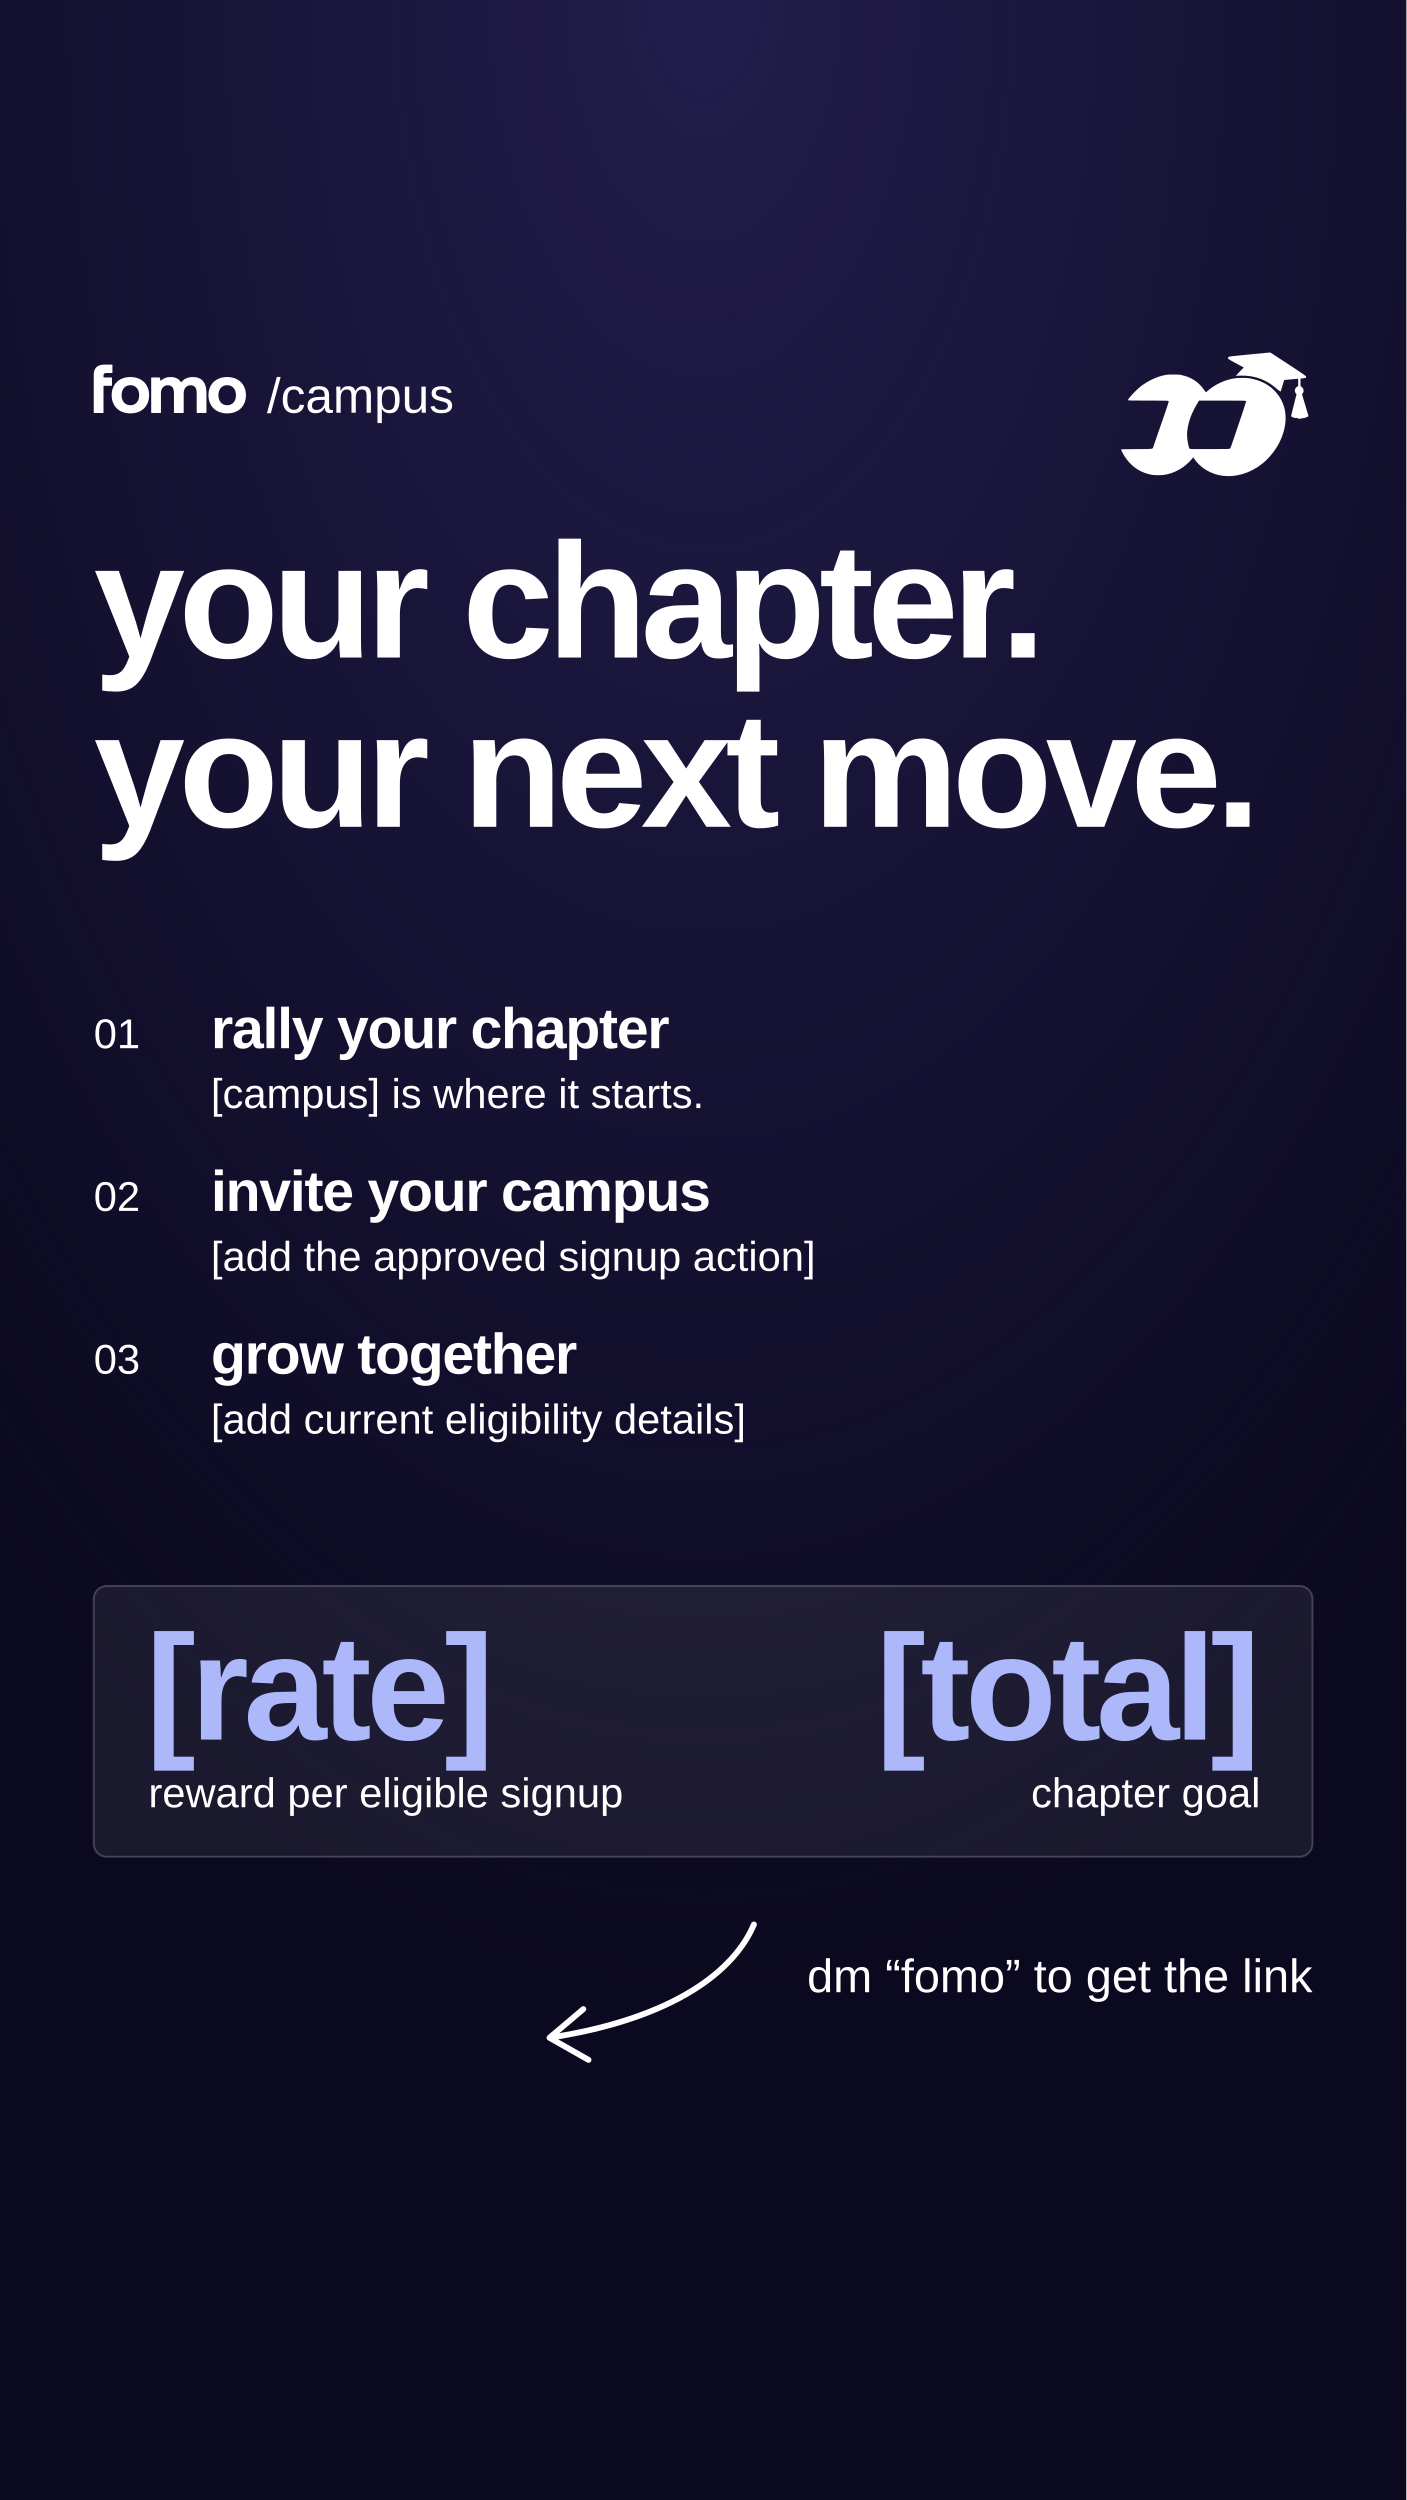
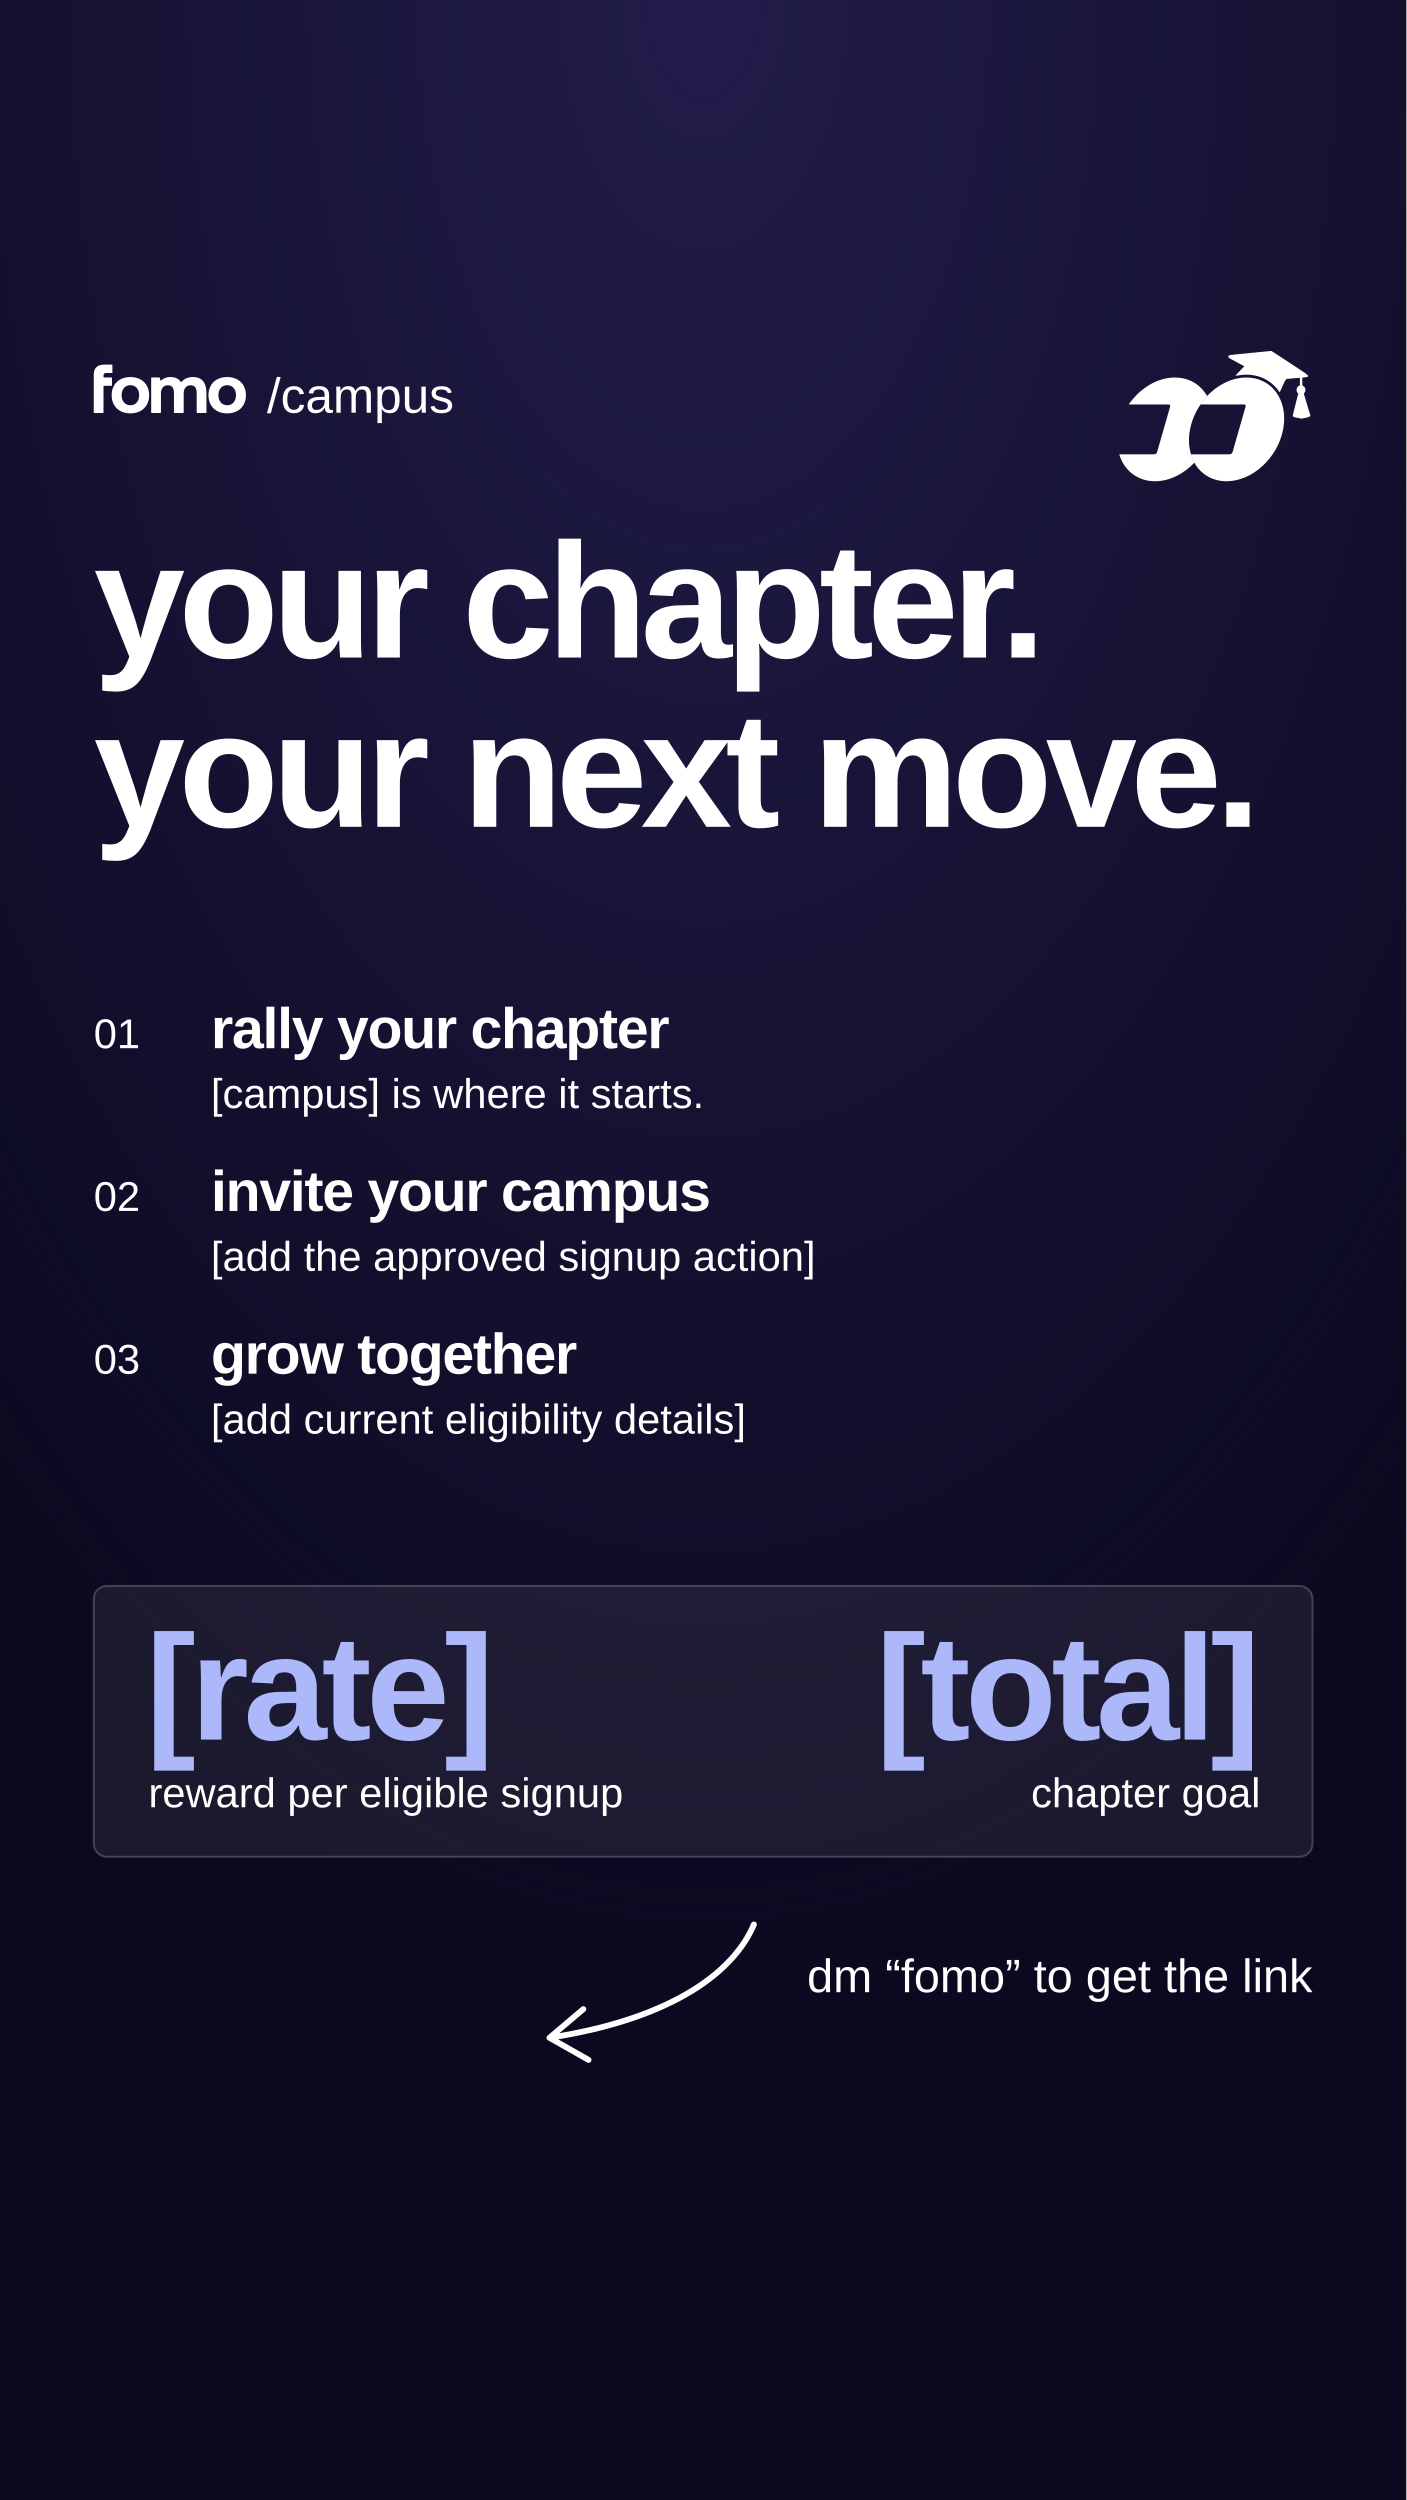
<svg xmlns="http://www.w3.org/2000/svg" xmlns:xlink="http://www.w3.org/1999/xlink" width="1080" height="1920" viewBox="0 0 1080 1920" role="img" aria-labelledby="title description">
  <defs>
    <style>text{font-family:Aeonik,Arial,sans-serif}</style>
-     <symbol id="fomo-campus-mark" viewBox="0 0 620 415">
-       <g fill="currentColor" fill-rule="evenodd" transform="translate(-240.190 -291.993) scale(0.815589)">
-         <path d="M704.000,851.489 C659.298,845.350 618.849,821.276 595.279,786.779 L590.531,779.831 L586.540,784.665 C558.138,819.063 520.232,841.118 477.500,848.109 C467.438,849.755 440.897,849.775 431.000,848.144 C390.066,841.399 356.287,820.720 330.727,786.759 C320.650,773.369 307.823,749.353 310.282,748.480 C310.952,748.242 338.147,747.924 370.715,747.774 C437.969,747.463 431.842,748.359 435.217,738.339 C436.299,735.128 440.265,723.725 444.030,713.000 C452.124,689.943 474.687,624.651 486.579,589.869 C491.210,576.322 495.000,564.542 495.000,563.691 C495.000,562.839 494.293,561.436 493.429,560.571 C492.027,559.170 483.541,559.000 415.051,559.000 C348.565,559.000 338.080,558.802 337.020,557.524 C336.010,556.307 336.975,554.517 342.549,547.274 C351.040,536.242 375.944,511.356 386.500,503.355 C415.124,481.659 446.747,466.787 479.000,459.852 C488.127,457.890 492.509,457.588 512.500,457.547 C533.032,457.505 536.614,457.749 545.881,459.824 C584.401,468.449 613.143,487.752 633.619,518.750 C636.617,523.288 639.264,527.000 639.501,527.000 C639.739,527.000 642.144,525.037 644.846,522.637 C674.311,496.467 711.276,478.895 750.500,472.411 C763.328,470.290 794.041,469.982 806.500,471.849 C856.836,479.392 895.899,501.942 921.968,538.507 C954.832,584.602 958.909,641.335 933.881,704.280 C919.198,741.207 891.383,778.611 859.500,804.302 C813.865,841.075 756.010,858.632 704.000,851.489 Z M733.852,745.500 C734.901,744.400 737.568,738.100 739.778,731.500 C741.988,724.900 748.839,704.875 755.003,687.000 C774.125,631.539 796.000,565.624 796.000,563.462 C796.000,562.328 795.460,560.860 794.800,560.200 C793.884,559.284 772.221,559.000 703.396,559.000 L613.193,559.000 L607.900,567.250 C600.996,578.011 590.163,598.929 584.528,612.379 C570.986,644.701 564.625,678.053 567.010,704.228 C568.643,722.141 573.768,744.378 576.815,746.768 C578.095,747.772 594.392,747.980 655.188,747.768 C730.463,747.505 731.982,747.461 733.852,745.500 Z M998.299,628.894 C996.539,628.385 994.824,627.524 994.489,626.982 C994.146,626.428 992.190,626.266 990.022,626.612 C987.410,627.030 985.121,626.708 982.929,625.615 C981.149,624.727 978.923,624.000 977.981,624.000 C975.197,624.000 970.787,619.991 971.523,618.130 C971.877,617.233 975.979,600.548 980.638,581.052 C985.297,561.556 989.956,543.106 990.991,540.052 L992.872,534.500 L990.500,532.000 C982.248,523.304 985.952,507.770 997.250,503.694 C998.807,503.132 999.000,501.464 999.000,488.531 C999.000,480.539 998.672,474.000 998.272,474.000 C995.946,474.000 949.957,478.091 947.317,478.533 C943.666,479.144 944.526,477.033 936.947,504.000 C934.088,514.175 931.444,522.838 931.072,523.252 C930.186,524.238 922.689,519.440 916.433,513.885 C885.904,486.771 853.740,470.988 815.991,464.599 C802.027,462.235 782.154,461.195 768.545,462.114 C761.969,462.559 756.404,462.737 756.178,462.511 C755.952,462.285 762.816,454.929 771.432,446.164 L787.096,430.229 L769.798,420.922 C739.352,404.542 727.553,397.893 726.782,396.682 C725.220,394.225 725.982,390.057 728.250,388.655 C729.634,387.800 738.967,386.442 752.500,385.127 C764.600,383.951 796.325,380.774 823.000,378.067 C849.675,375.360 875.775,372.844 881.000,372.477 L890.500,371.808 L909.000,383.723 C968.284,421.904 1027.749,461.663 1028.963,463.931 C1030.330,466.486 1029.516,469.662 1027.182,470.880 C1026.257,471.362 1021.562,472.077 1016.750,472.468 L1008.000,473.180 L1008.000,488.590 C1008.000,499.093 1008.349,504.000 1009.096,504.000 C1011.343,504.000 1016.111,508.296 1018.023,512.044 C1020.213,516.339 1020.635,523.898 1018.875,527.316 C1018.256,528.517 1016.830,530.510 1015.706,531.745 C1013.883,533.746 1013.790,534.397 1014.850,537.745 C1015.504,539.810 1021.252,559.030 1027.624,580.456 L1039.210,619.412 L1036.994,621.206 C1035.775,622.193 1033.954,623.000 1032.946,623.000 C1031.939,623.000 1029.564,623.915 1027.670,625.032 C1025.599,626.254 1022.684,627.005 1020.362,626.915 C1018.238,626.833 1014.700,627.473 1012.500,628.339 C1008.042,630.092 1003.110,630.285 998.299,628.894 Z" />
+     <symbol id="fomo-campus-mark" viewBox="8.462 10.242 96.553 66.399">
+       <g fill="currentColor">
+         <path d="M36.975 24.359C44.107 24.359 49.794 27.951 52.948 33.596C48.763 38.042 45.662 43.761 44.468 50C43.274 56.239 44.187 61.957 46.67 66.403C41.355 72.047 34.293 75.641 27.161 75.641C18.432 75.641 11.866 70.259 9.462 62.32H26.848C27.416 62.319 28.006 61.859 28.169 61.293L34.649 38.704C34.81 38.138 34.481 37.678 33.915 37.678H14.179C19.621 29.74 28.247 24.359 36.975 24.359Z" />
+         <path d="M72.329 24.359C85.078 24.359 93.216 35.837 90.506 49.999C87.797 64.16 75.265 75.641 62.515 75.641C53.786 75.641 47.22 70.259 44.816 62.32H64.154C64.722 62.319 65.313 61.859 65.476 61.293L71.954 38.704C72.116 38.138 71.788 37.678 71.221 37.678H49.532C54.974 29.74 63.6 24.359 72.329 24.359Z" />
+       </g>
+       <g fill="currentColor" fill-rule="evenodd" transform="translate(-30.72947 -36.96659) scale(0.1296604)">
+         <path d="M998.299,628.894 C996.539,628.385 994.824,627.524 994.489,626.982 C994.146,626.428 992.190,626.266 990.022,626.612 C987.410,627.030 985.121,626.708 982.929,625.615 C981.149,624.727 978.923,624.000 977.981,624.000 C975.197,624.000 970.787,619.991 971.523,618.130 C971.877,617.233 975.979,600.548 980.638,581.052 C985.297,561.556 989.956,543.106 990.991,540.052 L992.872,534.500 L990.500,532.000 C982.248,523.304 985.952,507.770 997.250,503.694 C998.807,503.132 999.000,501.464 999.000,488.531 C999.000,480.539 998.672,474.000 998.272,474.000 C995.946,474.000 949.957,478.091 947.317,478.533 C935.748,493.339 930.894,513.9 921.639,529.325 C914.891,519.031 907.019,509.67 898.139,501.427 C889.259,493.183 879.369,486.058 868.608,480.233 C857.847,474.409 846.214,469.886 833.866,466.827 C821.518,463.767 808.455,462.17 794.83,462.17 C780.958,462.17 767.158,463.824 753.624,466.942 C755.952,462.285 762.816,454.929 771.432,446.164 L787.096,430.229 L769.798,420.922 C739.352,404.542 727.553,397.893 726.782,396.682 C725.220,394.225 725.982,390.057 728.250,388.655 C729.634,387.800 738.967,386.442 752.500,385.127 C764.600,383.951 796.325,380.774 823.000,378.067 C849.675,375.360 875.775,372.844 881.000,372.477 L890.500,371.808 L909.000,383.723 C968.284,421.904 1027.749,461.663 1028.963,463.931 C1030.330,466.486 1029.516,469.662 1027.182,470.880 C1026.257,471.362 1021.562,472.077 1016.750,472.468 L1008.000,473.180 L1008.000,488.590 C1008.000,499.093 1008.349,504.000 1009.096,504.000 C1011.343,504.000 1016.111,508.296 1018.023,512.044 C1020.213,516.339 1020.635,523.898 1018.875,527.316 C1018.256,528.517 1016.830,530.510 1015.706,531.745 C1013.883,533.746 1013.790,534.397 1014.850,537.745 C1015.504,539.810 1021.252,559.030 1027.624,580.456 L1039.210,619.412 L1036.994,621.206 C1035.775,622.193 1033.954,623.000 1032.946,623.000 C1031.939,623.000 1029.564,623.915 1027.670,625.032 C1025.599,626.254 1022.684,627.005 1020.362,626.915 C1018.238,626.833 1014.700,627.473 1012.500,628.339 C1008.042,630.092 1003.110,630.285 998.299,628.894 Z" />
      </g>
    </symbol>
    <symbol id="fomo-wordmark" viewBox="0 0 352 113">
      <path d="M0.003 23.325C0.003 8.468 7.991 0 24.923 0H42.105C42.675 0 43.134 0.46 43.134 1.029V18.462C43.134 19.031 42.675 19.49 42.105 19.49H28.757C24.443 19.49 22.526 21.408 22.526 25.561V28.685C22.526 29.255 22.985 29.714 23.555 29.714H41.076C41.646 29.714 42.105 30.174 42.105 30.743V48.014C42.105 48.584 41.646 49.043 41.076 49.043H23.555C22.985 49.043 22.526 49.503 22.526 50.072V110.797C22.526 111.366 22.066 111.826 21.497 111.826H1.029C0.46 111.826 0 111.366 0 110.797V23.325H0.003Z" fill="currentColor" />
      <path d="M41.381 70.769C41.381 45.528 58.636 28.757 84.673 28.757C110.711 28.757 127.965 45.531 127.965 70.769C127.965 96.008 110.711 112.782 84.673 112.782C58.636 112.782 41.381 96.008 41.381 70.769ZM104.959 70.769C104.959 57.192 97.291 47.606 84.67 47.606C72.049 47.606 64.384 57.192 64.384 70.769C64.384 84.347 72.052 93.933 84.67 93.933C97.287 93.933 104.959 84.347 104.959 70.769Z" fill="currentColor" />
      <path d="M260.369 65.978V110.796C260.369 111.366 259.909 111.825 259.34 111.825H238.872C238.302 111.825 237.843 111.366 237.843 110.796V65.817C237.843 53.995 233.371 47.767 223.785 47.767C214.199 47.767 207.491 54.794 207.81 67.415V110.796C207.81 111.366 207.35 111.825 206.781 111.825H186.313C185.744 111.825 185.284 111.366 185.284 110.796V65.817C185.284 53.995 180.812 47.767 171.065 47.767C161.318 47.767 155.251 55.117 155.251 66.616V110.796C155.251 111.366 154.792 111.825 154.222 111.825H133.754C133.185 111.825 132.725 111.366 132.725 110.796V30.746C132.725 30.177 133.185 29.717 133.754 29.717H151.571C152.044 29.717 152.456 30.039 152.569 30.495L154.088 36.58C154.246 37.211 155.028 37.447 155.501 37.002C160.183 32.615 166.476 28.757 177.451 28.757C186.961 28.757 195.882 31.703 201.246 40.284C201.565 40.791 202.281 40.836 202.652 40.362C208.307 33.136 217.317 28.757 229.687 28.757C245.662 28.757 260.358 37.063 260.358 65.978H260.369Z" fill="currentColor" />
      <path d="M265.029 70.769C265.029 45.528 282.284 28.757 308.321 28.757C334.359 28.757 351.613 45.531 351.613 70.769C351.613 96.008 334.359 112.782 308.321 112.782C282.284 112.782 265.029 96.008 265.029 70.769ZM328.607 70.769C328.607 57.192 320.939 47.606 308.318 47.606C295.697 47.606 288.032 57.192 288.032 70.769C288.032 84.347 295.7 93.933 308.318 93.933C320.935 93.933 328.607 84.347 328.607 70.769Z" fill="currentColor" />
    </symbol>
    <radialGradient id="glow" cx="0.5" cy="0" r="0.8">
      <stop stop-color="#221D4B" stop-opacity="1" />
      <stop offset="1" stop-color="#221D4B" stop-opacity="0" />
    </radialGradient>
  </defs>
  <g id="background">
    <rect width="1080" height="1920" fill="#0B091F" />
    <rect width="1080" height="1920" fill="url(#glow)" />
  </g>
  <g id="brand" color="#FFFFFF">
    <use href="#fomo-wordmark" xlink:href="#fomo-wordmark" x="72" y="280" width="117" height="37.560" />
    <text x="205" y="317" font-size="38" fill="#FFFFFF" font-weight="500">/campus</text>
-     <use href="#fomo-campus-mark" xlink:href="#fomo-campus-mark" x="858" y="268" width="150" height="100.403" />
+     <use href="#fomo-campus-mark" xlink:href="#fomo-campus-mark" x="858" y="268" width="150" height="103.154" />
  </g>
  <g id="editable-invitation-headline">
    <text x="72" y="505" font-size="126" fill="#FFFFFF" font-weight="700" letter-spacing="-5">your chapter.</text>
    <text x="72" y="635" font-size="126" fill="#FFFFFF" font-weight="700" letter-spacing="-5">your next move.</text>
  </g>
  <g id="editable-three-steps">
    <g id="step-1">
      <text x="72" y="805" font-size="32" fill="#FFFFFF" font-weight="500">01</text>
      <text x="162" y="805" font-size="44" fill="#FFFFFF" font-weight="700" letter-spacing="-1">rally your chapter</text>
      <text x="162" y="851" font-size="32" fill="#FFFFFF" font-weight="400">[campus] is where it starts.</text>
    </g>
    <g id="step-2">
      <text x="72" y="930" font-size="32" fill="#FFFFFF" font-weight="500">02</text>
      <text x="162" y="930" font-size="44" fill="#FFFFFF" font-weight="700" letter-spacing="-1">invite your campus</text>
      <text x="162" y="976" font-size="32" fill="#FFFFFF" font-weight="400">[add the approved signup action]</text>
    </g>
    <g id="step-3">
      <text x="72" y="1055" font-size="32" fill="#FFFFFF" font-weight="500">03</text>
      <text x="162" y="1055" font-size="44" fill="#FFFFFF" font-weight="700" letter-spacing="-1">grow together</text>
      <text x="162" y="1101" font-size="32" fill="#FFFFFF" font-weight="400">[add current eligibility details]</text>
    </g>
  </g>
  <g id="editable-approved-offer">
    <rect id="reward-panel" x="72" y="1218" width="936" height="208" rx="10" fill="#FFFFFF" fill-opacity="0.07" stroke="#FFFFFF" stroke-opacity=".2" stroke-width="1.5" />
    <text x="112" y="1336" font-size="115" fill="#ACB8F9" font-weight="700" letter-spacing="-4">[rate]</text>
    <text x="968" y="1336" font-size="115" fill="#ACB8F9" font-weight="700" text-anchor="end" letter-spacing="-4">[total]</text>
    <text x="114" y="1388" font-size="32" fill="#FFFFFF" font-weight="400">reward per eligible signup</text>
    <text x="968" y="1388" font-size="32" fill="#FFFFFF" font-weight="400" text-anchor="end">chapter goal</text>
  </g>
  <g id="editable-call-to-action">
    <text x="1008" y="1530" font-size="36" fill="#FFFFFF" font-weight="500" text-anchor="end">dm “fomo” to get the link</text>
    <path id="cta-arrow" d="M157 0C142.5 34.5 97.5 72 0 87M26 65L0 87L30 104" transform="translate(422 1478)" fill="none" stroke="#FFFFFF" stroke-width="4.5" stroke-linecap="round" stroke-linejoin="round" />
  </g>
</svg>
